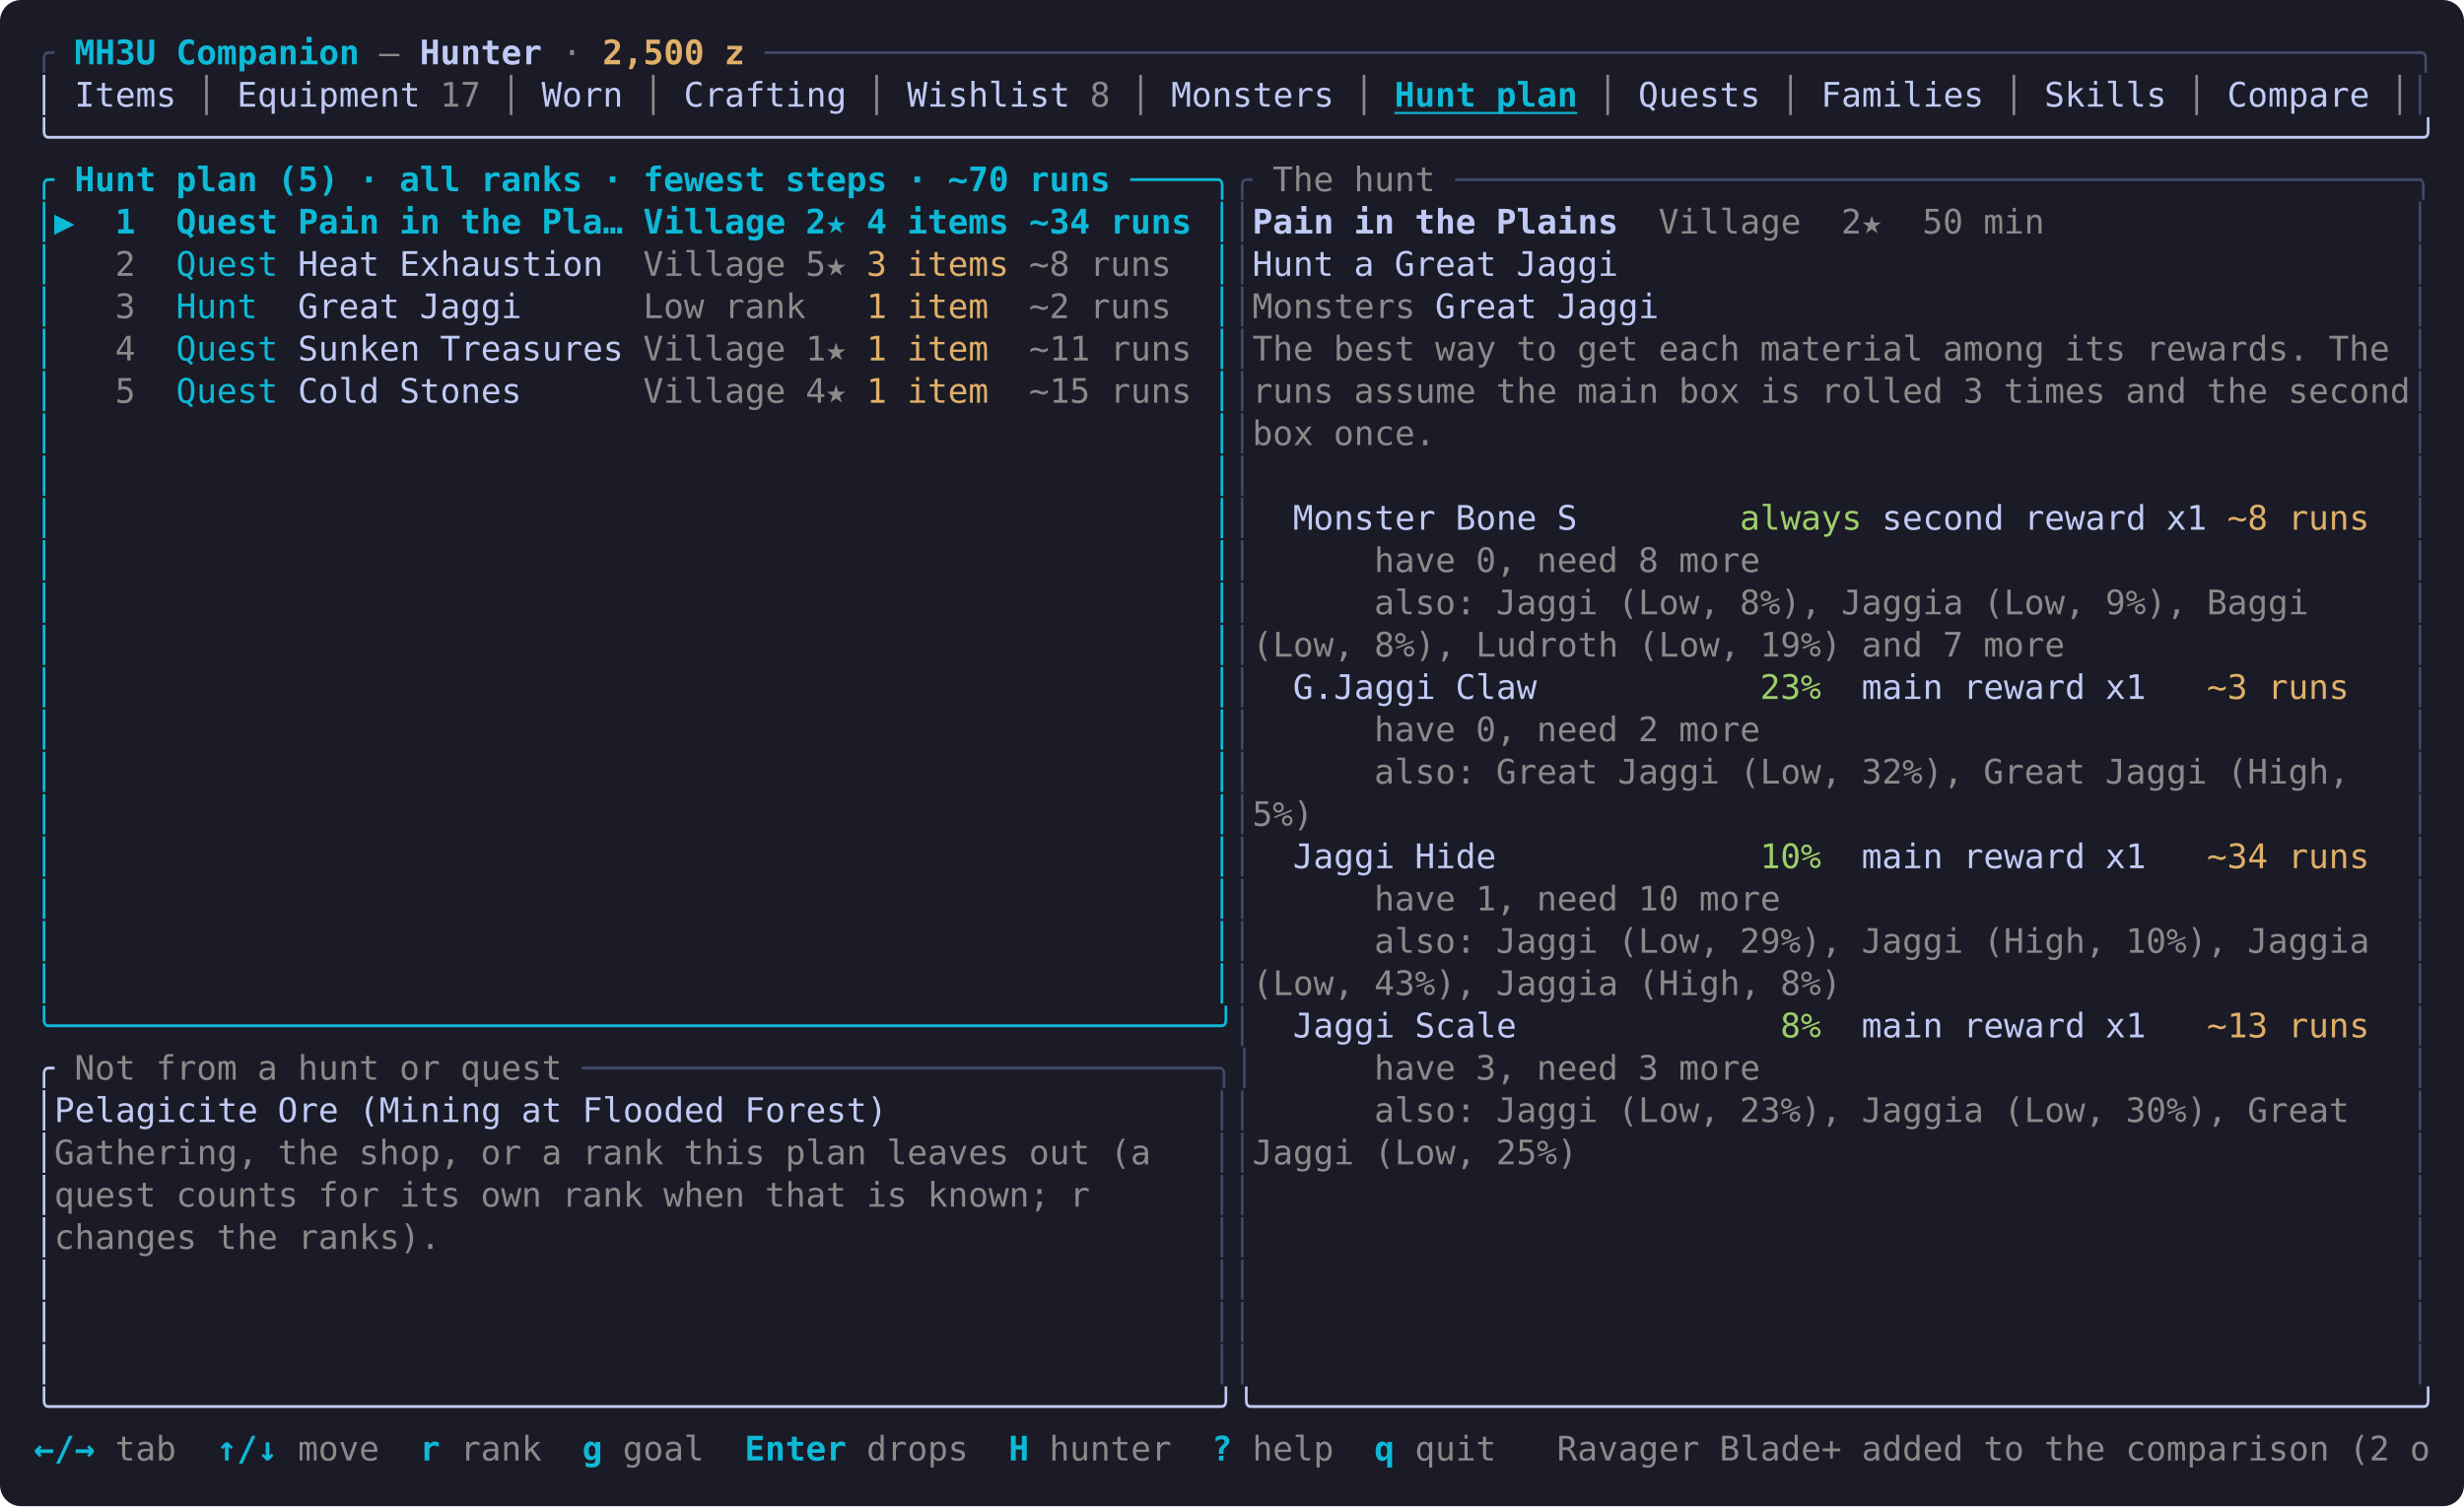
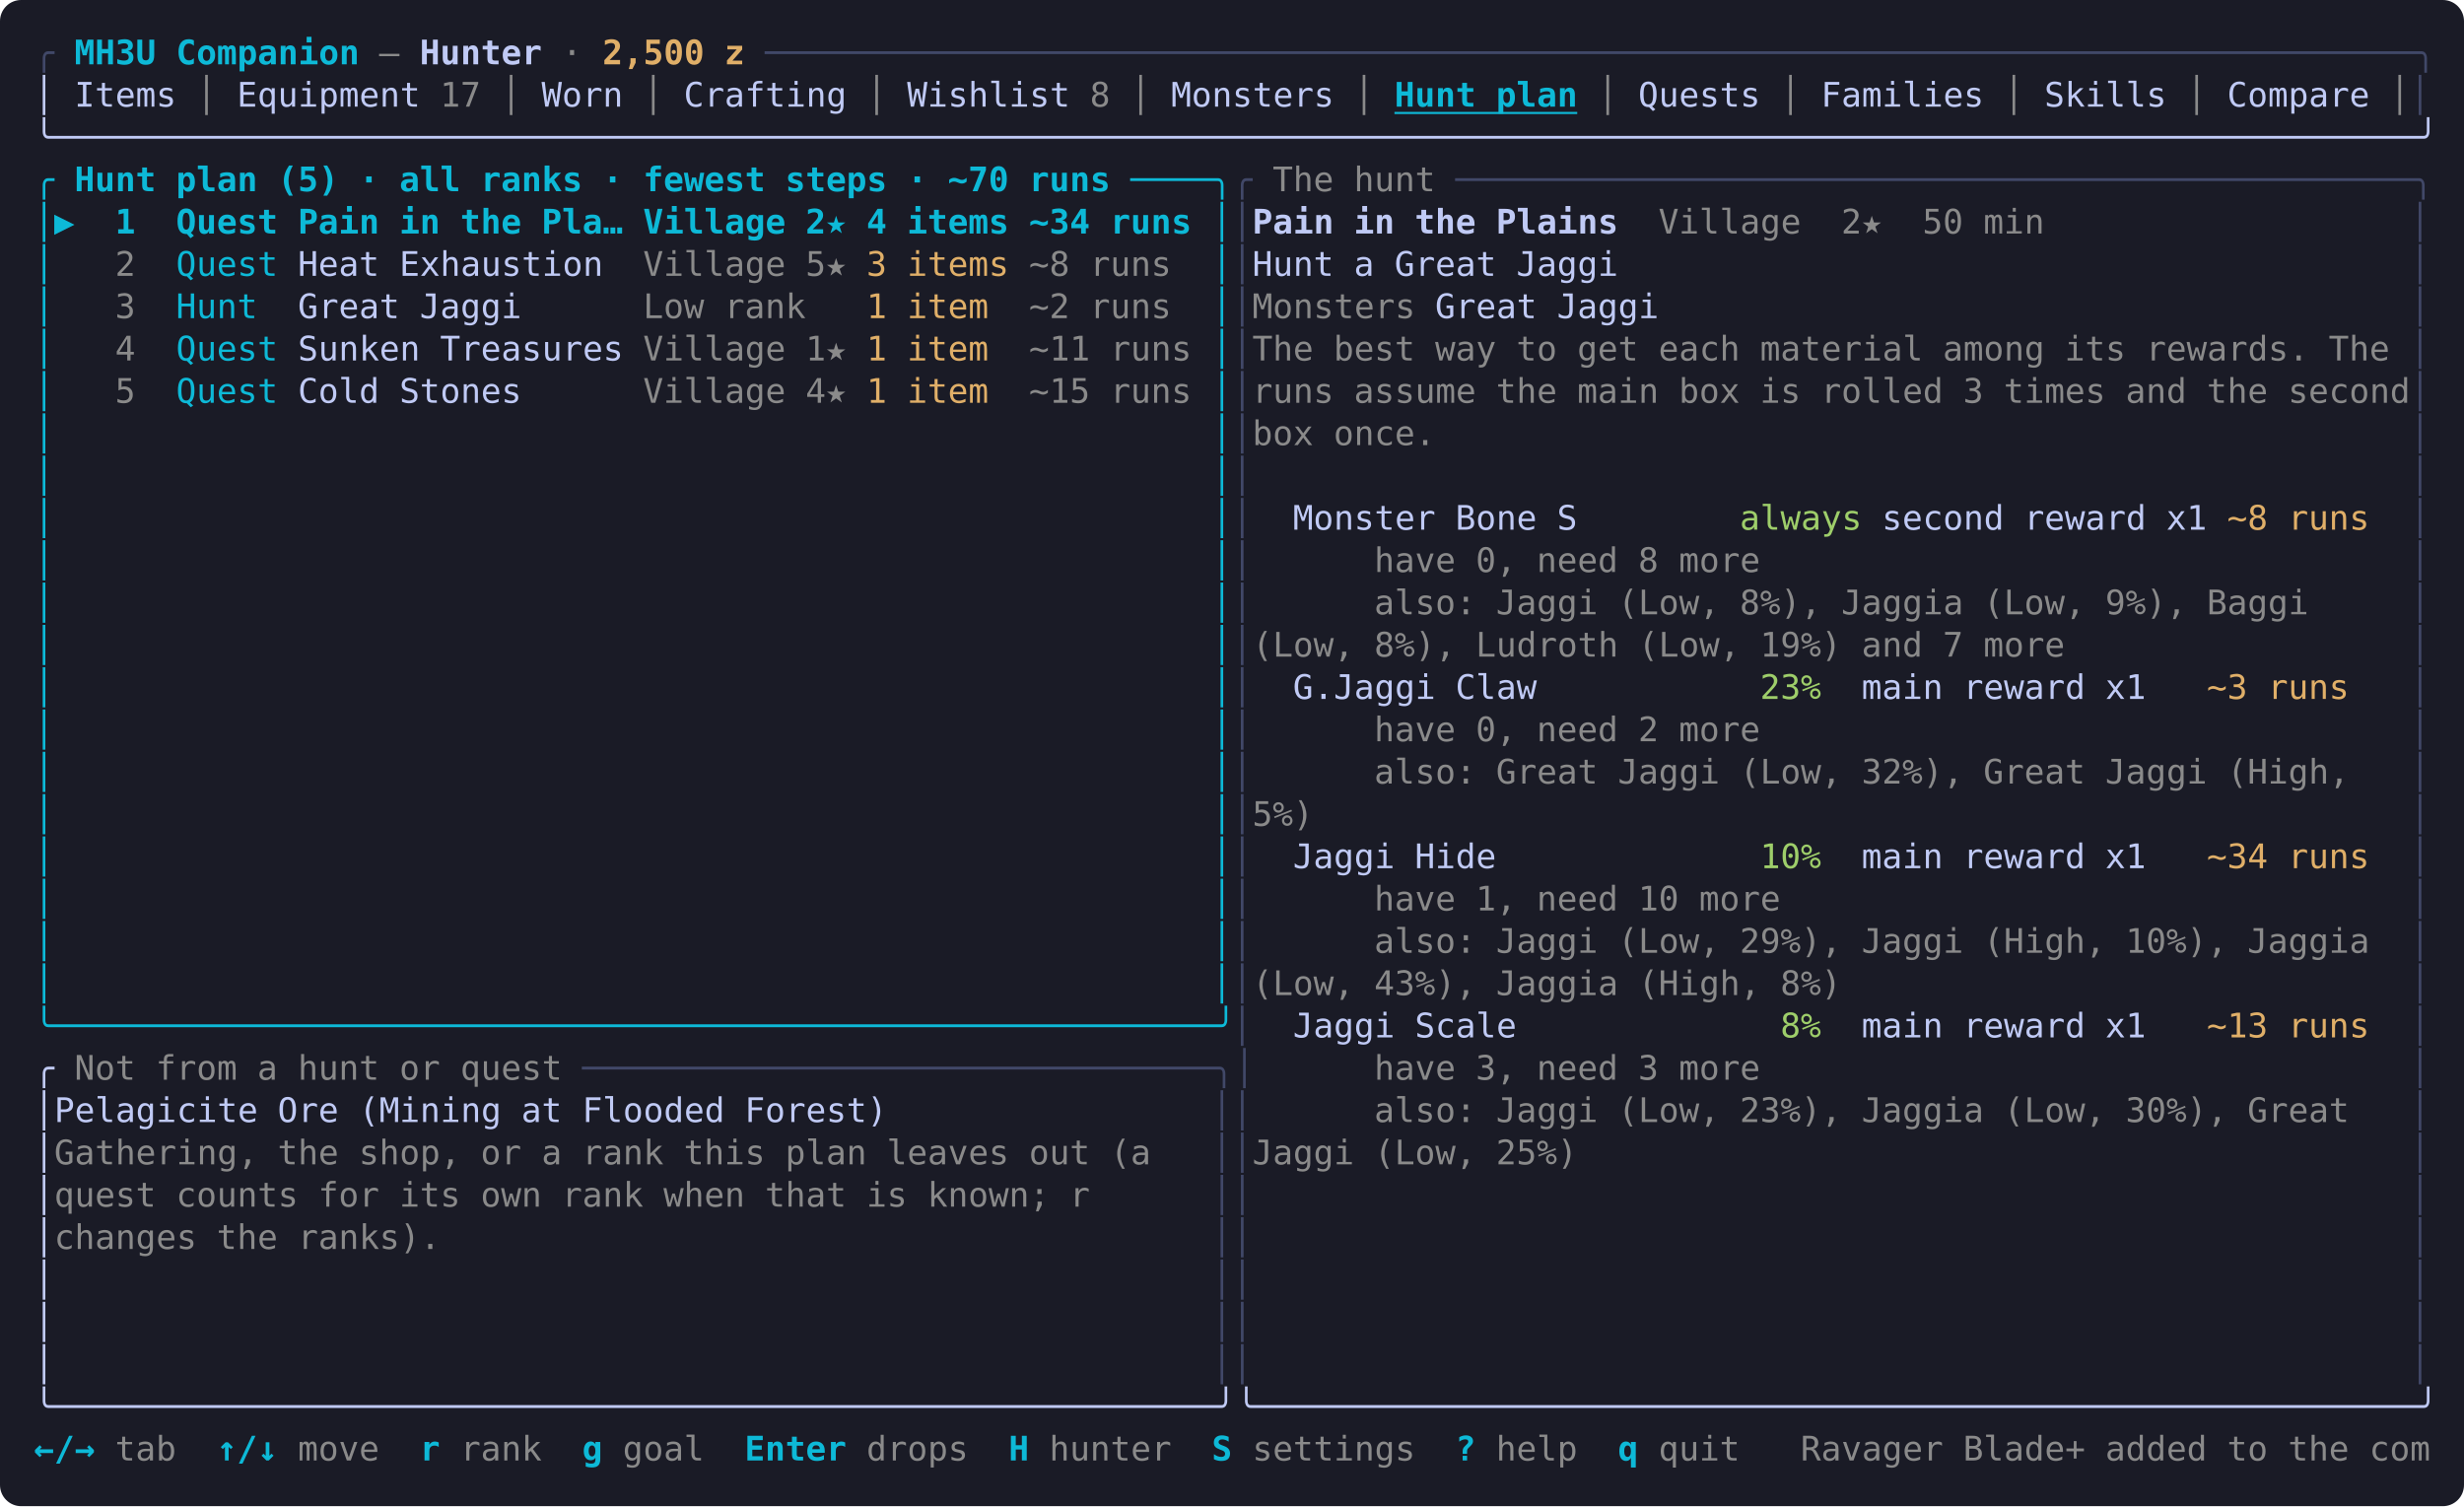
<svg xmlns="http://www.w3.org/2000/svg" width="1164.8" height="712" viewBox="0 0 1164.8 712" role="img">
  <rect width="100%" height="100%" rx="10" fill="#1a1b26" />
  <g font-family="'JetBrains Mono','JetBrainsMono Nerd Font','DejaVu Sans Mono',Menlo,Consolas,monospace" font-size="16">
    <text x="16.0" y="30.4" textLength="9.6" lengthAdjust="spacing" fill="#414868">╭</text>
    <text x="35.2" y="30.4" textLength="38.4" lengthAdjust="spacing" fill="#0db9d7" font-weight="bold">MH3U</text>
    <text x="83.2" y="30.4" textLength="86.4" lengthAdjust="spacing" fill="#0db9d7" font-weight="bold">Companion</text>
    <text x="179.2" y="30.4" textLength="9.6" lengthAdjust="spacing" fill="#8a8a8a">—</text>
    <text x="198.4" y="30.4" textLength="57.6" lengthAdjust="spacing" fill="#c0caf5" font-weight="bold">Hunter</text>
    <text x="265.6" y="30.4" textLength="9.6" lengthAdjust="spacing" fill="#8a8a8a">·</text>
    <text x="284.8" y="30.4" textLength="48.0" lengthAdjust="spacing" fill="#e0af68" font-weight="bold">2,500</text>
    <text x="342.4" y="30.4" textLength="9.6" lengthAdjust="spacing" fill="#e0af68" font-weight="bold">z</text>
    <text x="361.6" y="30.4" textLength="787.2" lengthAdjust="spacing" fill="#414868">─────────────────────────────────────────────────────────────────────────────────╮</text>
    <text x="16.0" y="50.4" textLength="9.6" lengthAdjust="spacing" fill="#c0caf5">│</text>
    <text x="35.2" y="50.4" textLength="48.0" lengthAdjust="spacing" fill="#c0caf5">Items</text>
    <text x="92.8" y="50.4" textLength="9.6" lengthAdjust="spacing" fill="#8a8a8a">│</text>
    <text x="112.0" y="50.4" textLength="86.4" lengthAdjust="spacing" fill="#c0caf5">Equipment</text>
    <text x="208.0" y="50.4" textLength="19.2" lengthAdjust="spacing" fill="#8a8a8a">17</text>
    <text x="236.8" y="50.4" textLength="9.6" lengthAdjust="spacing" fill="#8a8a8a">│</text>
    <text x="256.0" y="50.4" textLength="38.4" lengthAdjust="spacing" fill="#c0caf5">Worn</text>
    <text x="304.0" y="50.4" textLength="9.6" lengthAdjust="spacing" fill="#8a8a8a">│</text>
    <text x="323.2" y="50.4" textLength="76.8" lengthAdjust="spacing" fill="#c0caf5">Crafting</text>
    <text x="409.6" y="50.4" textLength="9.6" lengthAdjust="spacing" fill="#8a8a8a">│</text>
    <text x="428.8" y="50.4" textLength="76.8" lengthAdjust="spacing" fill="#c0caf5">Wishlist</text>
    <text x="515.2" y="50.4" textLength="9.6" lengthAdjust="spacing" fill="#8a8a8a">8</text>
    <text x="534.4" y="50.4" textLength="9.6" lengthAdjust="spacing" fill="#8a8a8a">│</text>
    <text x="553.6" y="50.4" textLength="76.8" lengthAdjust="spacing" fill="#c0caf5">Monsters</text>
    <text x="640.0" y="50.4" textLength="9.6" lengthAdjust="spacing" fill="#8a8a8a">│</text>
    <text x="659.2" y="50.4" textLength="38.4" lengthAdjust="spacing" fill="#0db9d7" font-weight="bold">Hunt</text>
    <text x="707.2" y="50.4" textLength="38.4" lengthAdjust="spacing" fill="#0db9d7" font-weight="bold">plan</text>
    <line x1="659.2" y1="53.4" x2="745.6" y2="53.4" stroke="#0db9d7" stroke-width="1" />
    <text x="755.2" y="50.4" textLength="9.6" lengthAdjust="spacing" fill="#8a8a8a">│</text>
    <text x="774.4" y="50.4" textLength="57.6" lengthAdjust="spacing" fill="#c0caf5">Quests</text>
    <text x="841.6" y="50.4" textLength="9.6" lengthAdjust="spacing" fill="#8a8a8a">│</text>
    <text x="860.8" y="50.4" textLength="76.8" lengthAdjust="spacing" fill="#c0caf5">Families</text>
    <text x="947.2" y="50.4" textLength="9.6" lengthAdjust="spacing" fill="#8a8a8a">│</text>
    <text x="966.4" y="50.4" textLength="57.6" lengthAdjust="spacing" fill="#c0caf5">Skills</text>
    <text x="1033.6" y="50.4" textLength="9.6" lengthAdjust="spacing" fill="#8a8a8a">│</text>
    <text x="1052.8" y="50.4" textLength="67.2" lengthAdjust="spacing" fill="#c0caf5">Compare</text>
    <text x="1129.6" y="50.4" textLength="9.6" lengthAdjust="spacing" fill="#8a8a8a">│</text>
    <text x="1139.2" y="50.4" textLength="9.6" lengthAdjust="spacing" fill="#414868">│</text>
    <text x="16.0" y="70.4" textLength="1132.8" lengthAdjust="spacing" fill="#c0caf5">╰────────────────────────────────────────────────────────────────────────────────────────────────────────────────────╯</text>
    <text x="16.0" y="90.4" textLength="9.6" lengthAdjust="spacing" fill="#0db9d7">╭</text>
    <text x="35.2" y="90.4" textLength="38.4" lengthAdjust="spacing" fill="#0db9d7" font-weight="bold">Hunt</text>
    <text x="83.2" y="90.4" textLength="38.4" lengthAdjust="spacing" fill="#0db9d7" font-weight="bold">plan</text>
    <text x="131.2" y="90.4" textLength="28.8" lengthAdjust="spacing" fill="#0db9d7" font-weight="bold">(5)</text>
    <text x="169.6" y="90.4" textLength="9.6" lengthAdjust="spacing" fill="#0db9d7" font-weight="bold">·</text>
    <text x="188.8" y="90.4" textLength="28.8" lengthAdjust="spacing" fill="#0db9d7" font-weight="bold">all</text>
    <text x="227.2" y="90.4" textLength="48.0" lengthAdjust="spacing" fill="#0db9d7" font-weight="bold">ranks</text>
    <text x="284.8" y="90.4" textLength="9.6" lengthAdjust="spacing" fill="#0db9d7" font-weight="bold">·</text>
    <text x="304.0" y="90.4" textLength="57.6" lengthAdjust="spacing" fill="#0db9d7" font-weight="bold">fewest</text>
    <text x="371.2" y="90.4" textLength="48.0" lengthAdjust="spacing" fill="#0db9d7" font-weight="bold">steps</text>
    <text x="428.8" y="90.4" textLength="9.6" lengthAdjust="spacing" fill="#0db9d7" font-weight="bold">·</text>
    <text x="448.0" y="90.4" textLength="28.8" lengthAdjust="spacing" fill="#0db9d7" font-weight="bold">~70</text>
    <text x="486.4" y="90.4" textLength="38.4" lengthAdjust="spacing" fill="#0db9d7" font-weight="bold">runs</text>
    <text x="534.4" y="90.4" textLength="48.0" lengthAdjust="spacing" fill="#0db9d7">────╮</text>
    <text x="582.4" y="90.4" textLength="9.6" lengthAdjust="spacing" fill="#414868">╭</text>
    <text x="601.6" y="90.4" textLength="28.8" lengthAdjust="spacing" fill="#8a8a8a">The</text>
    <text x="640.0" y="90.4" textLength="38.4" lengthAdjust="spacing" fill="#8a8a8a">hunt</text>
    <text x="688.0" y="90.4" textLength="460.8" lengthAdjust="spacing" fill="#414868">───────────────────────────────────────────────╮</text>
    <text x="16.0" y="110.4" textLength="9.6" lengthAdjust="spacing" fill="#0db9d7">│</text>
    <text x="25.6" y="110.4" textLength="9.6" lengthAdjust="spacing" fill="#0db9d7" font-weight="bold">▶︎</text>
    <text x="54.4" y="110.4" textLength="9.6" lengthAdjust="spacing" fill="#0db9d7" font-weight="bold">1</text>
    <text x="83.2" y="110.4" textLength="48.0" lengthAdjust="spacing" fill="#0db9d7" font-weight="bold">Quest</text>
    <text x="140.8" y="110.4" textLength="38.4" lengthAdjust="spacing" fill="#0db9d7" font-weight="bold">Pain</text>
    <text x="188.8" y="110.4" textLength="19.2" lengthAdjust="spacing" fill="#0db9d7" font-weight="bold">in</text>
    <text x="217.6" y="110.4" textLength="28.8" lengthAdjust="spacing" fill="#0db9d7" font-weight="bold">the</text>
    <text x="256.0" y="110.4" textLength="38.4" lengthAdjust="spacing" fill="#0db9d7" font-weight="bold">Pla…</text>
    <text x="304.0" y="110.4" textLength="67.2" lengthAdjust="spacing" fill="#0db9d7" font-weight="bold">Village</text>
    <text x="380.8" y="110.4" textLength="19.2" lengthAdjust="spacing" fill="#0db9d7" font-weight="bold">2★︎</text>
    <text x="409.6" y="110.4" textLength="9.6" lengthAdjust="spacing" fill="#0db9d7" font-weight="bold">4</text>
    <text x="428.8" y="110.4" textLength="48.0" lengthAdjust="spacing" fill="#0db9d7" font-weight="bold">items</text>
    <text x="486.4" y="110.4" textLength="28.8" lengthAdjust="spacing" fill="#0db9d7" font-weight="bold">~34</text>
    <text x="524.8" y="110.4" textLength="38.4" lengthAdjust="spacing" fill="#0db9d7" font-weight="bold">runs</text>
    <text x="572.8" y="110.4" textLength="9.6" lengthAdjust="spacing" fill="#0db9d7">│</text>
    <text x="582.4" y="110.4" textLength="9.6" lengthAdjust="spacing" fill="#414868">│</text>
    <text x="592.0" y="110.4" textLength="38.4" lengthAdjust="spacing" fill="#c0caf5" font-weight="bold">Pain</text>
    <text x="640.0" y="110.4" textLength="19.2" lengthAdjust="spacing" fill="#c0caf5" font-weight="bold">in</text>
    <text x="668.8" y="110.4" textLength="28.8" lengthAdjust="spacing" fill="#c0caf5" font-weight="bold">the</text>
    <text x="707.2" y="110.4" textLength="57.6" lengthAdjust="spacing" fill="#c0caf5" font-weight="bold">Plains</text>
    <text x="784.0" y="110.4" textLength="67.2" lengthAdjust="spacing" fill="#8a8a8a">Village</text>
    <text x="870.4" y="110.4" textLength="19.2" lengthAdjust="spacing" fill="#8a8a8a">2★︎</text>
    <text x="908.8" y="110.4" textLength="19.2" lengthAdjust="spacing" fill="#8a8a8a">50</text>
    <text x="937.6" y="110.4" textLength="28.8" lengthAdjust="spacing" fill="#8a8a8a">min</text>
    <text x="1139.2" y="110.4" textLength="9.6" lengthAdjust="spacing" fill="#414868">│</text>
    <text x="16.0" y="130.4" textLength="9.6" lengthAdjust="spacing" fill="#0db9d7">│</text>
    <text x="54.4" y="130.4" textLength="9.6" lengthAdjust="spacing" fill="#8a8a8a">2</text>
    <text x="83.2" y="130.4" textLength="48.0" lengthAdjust="spacing" fill="#0db9d7">Quest</text>
    <text x="140.8" y="130.4" textLength="38.4" lengthAdjust="spacing" fill="#c0caf5">Heat</text>
    <text x="188.8" y="130.4" textLength="96.0" lengthAdjust="spacing" fill="#c0caf5">Exhaustion</text>
    <text x="304.0" y="130.4" textLength="67.2" lengthAdjust="spacing" fill="#8a8a8a">Village</text>
    <text x="380.8" y="130.4" textLength="19.2" lengthAdjust="spacing" fill="#8a8a8a">5★︎</text>
    <text x="409.6" y="130.4" textLength="9.6" lengthAdjust="spacing" fill="#e0af68">3</text>
    <text x="428.8" y="130.4" textLength="48.0" lengthAdjust="spacing" fill="#e0af68">items</text>
    <text x="486.4" y="130.4" textLength="19.2" lengthAdjust="spacing" fill="#8a8a8a">~8</text>
    <text x="515.2" y="130.4" textLength="38.4" lengthAdjust="spacing" fill="#8a8a8a">runs</text>
    <text x="572.8" y="130.4" textLength="9.6" lengthAdjust="spacing" fill="#0db9d7">│</text>
    <text x="582.4" y="130.4" textLength="9.6" lengthAdjust="spacing" fill="#414868">│</text>
    <text x="592.0" y="130.4" textLength="38.4" lengthAdjust="spacing" fill="#c0caf5">Hunt</text>
    <text x="640.0" y="130.4" textLength="9.6" lengthAdjust="spacing" fill="#c0caf5">a</text>
    <text x="659.2" y="130.4" textLength="48.0" lengthAdjust="spacing" fill="#c0caf5">Great</text>
    <text x="716.8" y="130.4" textLength="48.0" lengthAdjust="spacing" fill="#c0caf5">Jaggi</text>
    <text x="1139.2" y="130.4" textLength="9.6" lengthAdjust="spacing" fill="#414868">│</text>
    <text x="16.0" y="150.4" textLength="9.6" lengthAdjust="spacing" fill="#0db9d7">│</text>
    <text x="54.4" y="150.4" textLength="9.6" lengthAdjust="spacing" fill="#8a8a8a">3</text>
    <text x="83.2" y="150.4" textLength="38.4" lengthAdjust="spacing" fill="#0db9d7">Hunt</text>
    <text x="140.8" y="150.4" textLength="48.0" lengthAdjust="spacing" fill="#c0caf5">Great</text>
    <text x="198.4" y="150.4" textLength="48.0" lengthAdjust="spacing" fill="#c0caf5">Jaggi</text>
    <text x="304.0" y="150.4" textLength="28.8" lengthAdjust="spacing" fill="#8a8a8a">Low</text>
    <text x="342.4" y="150.4" textLength="38.4" lengthAdjust="spacing" fill="#8a8a8a">rank</text>
    <text x="409.6" y="150.4" textLength="9.6" lengthAdjust="spacing" fill="#e0af68">1</text>
    <text x="428.8" y="150.4" textLength="38.4" lengthAdjust="spacing" fill="#e0af68">item</text>
    <text x="486.4" y="150.4" textLength="19.2" lengthAdjust="spacing" fill="#8a8a8a">~2</text>
    <text x="515.2" y="150.4" textLength="38.4" lengthAdjust="spacing" fill="#8a8a8a">runs</text>
    <text x="572.8" y="150.4" textLength="9.6" lengthAdjust="spacing" fill="#0db9d7">│</text>
    <text x="582.4" y="150.4" textLength="9.6" lengthAdjust="spacing" fill="#414868">│</text>
    <text x="592.0" y="150.4" textLength="76.8" lengthAdjust="spacing" fill="#8a8a8a">Monsters</text>
    <text x="678.4" y="150.4" textLength="48.0" lengthAdjust="spacing" fill="#c0caf5">Great</text>
    <text x="736.0" y="150.4" textLength="48.0" lengthAdjust="spacing" fill="#c0caf5">Jaggi</text>
    <text x="1139.2" y="150.4" textLength="9.6" lengthAdjust="spacing" fill="#414868">│</text>
    <text x="16.0" y="170.4" textLength="9.6" lengthAdjust="spacing" fill="#0db9d7">│</text>
    <text x="54.4" y="170.4" textLength="9.6" lengthAdjust="spacing" fill="#8a8a8a">4</text>
    <text x="83.2" y="170.4" textLength="48.0" lengthAdjust="spacing" fill="#0db9d7">Quest</text>
    <text x="140.8" y="170.4" textLength="57.6" lengthAdjust="spacing" fill="#c0caf5">Sunken</text>
    <text x="208.0" y="170.4" textLength="86.4" lengthAdjust="spacing" fill="#c0caf5">Treasures</text>
    <text x="304.0" y="170.4" textLength="67.2" lengthAdjust="spacing" fill="#8a8a8a">Village</text>
    <text x="380.8" y="170.4" textLength="19.2" lengthAdjust="spacing" fill="#8a8a8a">1★︎</text>
    <text x="409.6" y="170.4" textLength="9.6" lengthAdjust="spacing" fill="#e0af68">1</text>
    <text x="428.8" y="170.4" textLength="38.4" lengthAdjust="spacing" fill="#e0af68">item</text>
    <text x="486.4" y="170.4" textLength="28.8" lengthAdjust="spacing" fill="#8a8a8a">~11</text>
    <text x="524.8" y="170.4" textLength="38.4" lengthAdjust="spacing" fill="#8a8a8a">runs</text>
    <text x="572.8" y="170.4" textLength="9.6" lengthAdjust="spacing" fill="#0db9d7">│</text>
    <text x="582.4" y="170.4" textLength="9.6" lengthAdjust="spacing" fill="#414868">│</text>
    <text x="592.0" y="170.4" textLength="28.8" lengthAdjust="spacing" fill="#8a8a8a">The</text>
    <text x="630.4" y="170.4" textLength="38.4" lengthAdjust="spacing" fill="#8a8a8a">best</text>
    <text x="678.4" y="170.4" textLength="28.8" lengthAdjust="spacing" fill="#8a8a8a">way</text>
    <text x="716.8" y="170.4" textLength="19.2" lengthAdjust="spacing" fill="#8a8a8a">to</text>
    <text x="745.6" y="170.4" textLength="28.8" lengthAdjust="spacing" fill="#8a8a8a">get</text>
    <text x="784.0" y="170.4" textLength="38.4" lengthAdjust="spacing" fill="#8a8a8a">each</text>
    <text x="832.0" y="170.4" textLength="76.8" lengthAdjust="spacing" fill="#8a8a8a">material</text>
    <text x="918.4" y="170.4" textLength="48.0" lengthAdjust="spacing" fill="#8a8a8a">among</text>
    <text x="976.0" y="170.4" textLength="28.8" lengthAdjust="spacing" fill="#8a8a8a">its</text>
    <text x="1014.4" y="170.4" textLength="76.8" lengthAdjust="spacing" fill="#8a8a8a">rewards.</text>
    <text x="1100.8" y="170.4" textLength="28.8" lengthAdjust="spacing" fill="#8a8a8a">The</text>
    <text x="1139.2" y="170.4" textLength="9.6" lengthAdjust="spacing" fill="#414868">│</text>
    <text x="16.0" y="190.4" textLength="9.6" lengthAdjust="spacing" fill="#0db9d7">│</text>
    <text x="54.4" y="190.4" textLength="9.6" lengthAdjust="spacing" fill="#8a8a8a">5</text>
    <text x="83.2" y="190.4" textLength="48.0" lengthAdjust="spacing" fill="#0db9d7">Quest</text>
    <text x="140.8" y="190.4" textLength="38.4" lengthAdjust="spacing" fill="#c0caf5">Cold</text>
    <text x="188.8" y="190.4" textLength="57.6" lengthAdjust="spacing" fill="#c0caf5">Stones</text>
    <text x="304.0" y="190.4" textLength="67.2" lengthAdjust="spacing" fill="#8a8a8a">Village</text>
    <text x="380.8" y="190.4" textLength="19.2" lengthAdjust="spacing" fill="#8a8a8a">4★︎</text>
    <text x="409.6" y="190.4" textLength="9.6" lengthAdjust="spacing" fill="#e0af68">1</text>
    <text x="428.8" y="190.4" textLength="38.4" lengthAdjust="spacing" fill="#e0af68">item</text>
    <text x="486.4" y="190.4" textLength="28.8" lengthAdjust="spacing" fill="#8a8a8a">~15</text>
    <text x="524.8" y="190.4" textLength="38.4" lengthAdjust="spacing" fill="#8a8a8a">runs</text>
    <text x="572.8" y="190.4" textLength="9.6" lengthAdjust="spacing" fill="#0db9d7">│</text>
    <text x="582.4" y="190.4" textLength="9.6" lengthAdjust="spacing" fill="#414868">│</text>
    <text x="592.0" y="190.4" textLength="38.4" lengthAdjust="spacing" fill="#8a8a8a">runs</text>
    <text x="640.0" y="190.4" textLength="57.6" lengthAdjust="spacing" fill="#8a8a8a">assume</text>
    <text x="707.2" y="190.4" textLength="28.8" lengthAdjust="spacing" fill="#8a8a8a">the</text>
    <text x="745.6" y="190.4" textLength="38.4" lengthAdjust="spacing" fill="#8a8a8a">main</text>
    <text x="793.6" y="190.4" textLength="28.8" lengthAdjust="spacing" fill="#8a8a8a">box</text>
    <text x="832.0" y="190.4" textLength="19.2" lengthAdjust="spacing" fill="#8a8a8a">is</text>
    <text x="860.8" y="190.4" textLength="57.6" lengthAdjust="spacing" fill="#8a8a8a">rolled</text>
    <text x="928.0" y="190.4" textLength="9.6" lengthAdjust="spacing" fill="#8a8a8a">3</text>
    <text x="947.2" y="190.4" textLength="48.0" lengthAdjust="spacing" fill="#8a8a8a">times</text>
    <text x="1004.8" y="190.4" textLength="28.8" lengthAdjust="spacing" fill="#8a8a8a">and</text>
    <text x="1043.2" y="190.4" textLength="28.8" lengthAdjust="spacing" fill="#8a8a8a">the</text>
    <text x="1081.6" y="190.4" textLength="57.6" lengthAdjust="spacing" fill="#8a8a8a">second</text>
    <text x="1139.2" y="190.4" textLength="9.6" lengthAdjust="spacing" fill="#414868">│</text>
    <text x="16.0" y="210.4" textLength="9.6" lengthAdjust="spacing" fill="#0db9d7">│</text>
    <text x="572.8" y="210.4" textLength="9.6" lengthAdjust="spacing" fill="#0db9d7">│</text>
    <text x="582.4" y="210.4" textLength="9.6" lengthAdjust="spacing" fill="#414868">│</text>
    <text x="592.0" y="210.4" textLength="28.8" lengthAdjust="spacing" fill="#8a8a8a">box</text>
    <text x="630.4" y="210.4" textLength="48.0" lengthAdjust="spacing" fill="#8a8a8a">once.</text>
    <text x="1139.2" y="210.4" textLength="9.6" lengthAdjust="spacing" fill="#414868">│</text>
    <text x="16.0" y="230.4" textLength="9.6" lengthAdjust="spacing" fill="#0db9d7">│</text>
    <text x="572.8" y="230.4" textLength="9.6" lengthAdjust="spacing" fill="#0db9d7">│</text>
    <text x="582.4" y="230.4" textLength="9.6" lengthAdjust="spacing" fill="#414868">│</text>
    <text x="1139.2" y="230.4" textLength="9.6" lengthAdjust="spacing" fill="#414868">│</text>
    <text x="16.0" y="250.4" textLength="9.6" lengthAdjust="spacing" fill="#0db9d7">│</text>
    <text x="572.8" y="250.4" textLength="9.6" lengthAdjust="spacing" fill="#0db9d7">│</text>
    <text x="582.4" y="250.4" textLength="9.6" lengthAdjust="spacing" fill="#414868">│</text>
    <text x="611.2" y="250.4" textLength="67.2" lengthAdjust="spacing" fill="#c0caf5">Monster</text>
    <text x="688.0" y="250.4" textLength="38.4" lengthAdjust="spacing" fill="#c0caf5">Bone</text>
    <text x="736.0" y="250.4" textLength="9.6" lengthAdjust="spacing" fill="#c0caf5">S</text>
    <text x="822.4" y="250.4" textLength="57.6" lengthAdjust="spacing" fill="#9ece6a">always</text>
    <text x="889.6" y="250.4" textLength="57.6" lengthAdjust="spacing" fill="#c0caf5">second</text>
    <text x="956.8" y="250.4" textLength="57.6" lengthAdjust="spacing" fill="#c0caf5">reward</text>
    <text x="1024.0" y="250.4" textLength="19.2" lengthAdjust="spacing" fill="#c0caf5">x1</text>
    <text x="1052.8" y="250.4" textLength="19.2" lengthAdjust="spacing" fill="#e0af68">~8</text>
    <text x="1081.6" y="250.4" textLength="38.4" lengthAdjust="spacing" fill="#e0af68">runs</text>
    <text x="1139.2" y="250.4" textLength="9.6" lengthAdjust="spacing" fill="#414868">│</text>
    <text x="16.0" y="270.4" textLength="9.6" lengthAdjust="spacing" fill="#0db9d7">│</text>
    <text x="572.8" y="270.4" textLength="9.6" lengthAdjust="spacing" fill="#0db9d7">│</text>
    <text x="582.4" y="270.4" textLength="9.6" lengthAdjust="spacing" fill="#414868">│</text>
    <text x="649.6" y="270.4" textLength="38.4" lengthAdjust="spacing" fill="#8a8a8a">have</text>
    <text x="697.6" y="270.4" textLength="19.2" lengthAdjust="spacing" fill="#8a8a8a">0,</text>
    <text x="726.4" y="270.4" textLength="38.4" lengthAdjust="spacing" fill="#8a8a8a">need</text>
    <text x="774.4" y="270.4" textLength="9.6" lengthAdjust="spacing" fill="#8a8a8a">8</text>
    <text x="793.6" y="270.4" textLength="38.4" lengthAdjust="spacing" fill="#8a8a8a">more</text>
    <text x="1139.2" y="270.4" textLength="9.6" lengthAdjust="spacing" fill="#414868">│</text>
    <text x="16.0" y="290.4" textLength="9.6" lengthAdjust="spacing" fill="#0db9d7">│</text>
    <text x="572.8" y="290.4" textLength="9.6" lengthAdjust="spacing" fill="#0db9d7">│</text>
    <text x="582.4" y="290.4" textLength="9.6" lengthAdjust="spacing" fill="#414868">│</text>
    <text x="649.6" y="290.4" textLength="48.0" lengthAdjust="spacing" fill="#8a8a8a">also:</text>
    <text x="707.2" y="290.4" textLength="48.0" lengthAdjust="spacing" fill="#8a8a8a">Jaggi</text>
    <text x="764.8" y="290.4" textLength="48.0" lengthAdjust="spacing" fill="#8a8a8a">(Low,</text>
    <text x="822.4" y="290.4" textLength="38.4" lengthAdjust="spacing" fill="#8a8a8a">8%),</text>
    <text x="870.4" y="290.4" textLength="57.6" lengthAdjust="spacing" fill="#8a8a8a">Jaggia</text>
    <text x="937.6" y="290.4" textLength="48.0" lengthAdjust="spacing" fill="#8a8a8a">(Low,</text>
    <text x="995.2" y="290.4" textLength="38.4" lengthAdjust="spacing" fill="#8a8a8a">9%),</text>
    <text x="1043.2" y="290.4" textLength="48.0" lengthAdjust="spacing" fill="#8a8a8a">Baggi</text>
    <text x="1139.2" y="290.4" textLength="9.6" lengthAdjust="spacing" fill="#414868">│</text>
    <text x="16.0" y="310.4" textLength="9.6" lengthAdjust="spacing" fill="#0db9d7">│</text>
    <text x="572.8" y="310.4" textLength="9.6" lengthAdjust="spacing" fill="#0db9d7">│</text>
    <text x="582.4" y="310.4" textLength="9.6" lengthAdjust="spacing" fill="#414868">│</text>
    <text x="592.0" y="310.4" textLength="48.0" lengthAdjust="spacing" fill="#8a8a8a">(Low,</text>
    <text x="649.6" y="310.4" textLength="38.4" lengthAdjust="spacing" fill="#8a8a8a">8%),</text>
    <text x="697.6" y="310.4" textLength="67.2" lengthAdjust="spacing" fill="#8a8a8a">Ludroth</text>
    <text x="774.4" y="310.4" textLength="48.0" lengthAdjust="spacing" fill="#8a8a8a">(Low,</text>
    <text x="832.0" y="310.4" textLength="38.4" lengthAdjust="spacing" fill="#8a8a8a">19%)</text>
    <text x="880.0" y="310.4" textLength="28.8" lengthAdjust="spacing" fill="#8a8a8a">and</text>
    <text x="918.4" y="310.4" textLength="9.6" lengthAdjust="spacing" fill="#8a8a8a">7</text>
    <text x="937.6" y="310.4" textLength="38.4" lengthAdjust="spacing" fill="#8a8a8a">more</text>
    <text x="1139.2" y="310.4" textLength="9.6" lengthAdjust="spacing" fill="#414868">│</text>
    <text x="16.0" y="330.4" textLength="9.6" lengthAdjust="spacing" fill="#0db9d7">│</text>
    <text x="572.8" y="330.4" textLength="9.6" lengthAdjust="spacing" fill="#0db9d7">│</text>
    <text x="582.4" y="330.4" textLength="9.6" lengthAdjust="spacing" fill="#414868">│</text>
    <text x="611.2" y="330.4" textLength="67.2" lengthAdjust="spacing" fill="#c0caf5">G.Jaggi</text>
    <text x="688.0" y="330.4" textLength="38.4" lengthAdjust="spacing" fill="#c0caf5">Claw</text>
    <text x="832.0" y="330.4" textLength="28.8" lengthAdjust="spacing" fill="#9ece6a">23%</text>
    <text x="880.0" y="330.4" textLength="38.4" lengthAdjust="spacing" fill="#c0caf5">main</text>
    <text x="928.0" y="330.4" textLength="57.6" lengthAdjust="spacing" fill="#c0caf5">reward</text>
    <text x="995.2" y="330.4" textLength="19.2" lengthAdjust="spacing" fill="#c0caf5">x1</text>
    <text x="1043.2" y="330.4" textLength="19.2" lengthAdjust="spacing" fill="#e0af68">~3</text>
    <text x="1072.0" y="330.4" textLength="38.4" lengthAdjust="spacing" fill="#e0af68">runs</text>
    <text x="1139.2" y="330.4" textLength="9.6" lengthAdjust="spacing" fill="#414868">│</text>
    <text x="16.0" y="350.4" textLength="9.6" lengthAdjust="spacing" fill="#0db9d7">│</text>
    <text x="572.8" y="350.4" textLength="9.6" lengthAdjust="spacing" fill="#0db9d7">│</text>
    <text x="582.4" y="350.4" textLength="9.6" lengthAdjust="spacing" fill="#414868">│</text>
    <text x="649.6" y="350.4" textLength="38.4" lengthAdjust="spacing" fill="#8a8a8a">have</text>
    <text x="697.6" y="350.4" textLength="19.2" lengthAdjust="spacing" fill="#8a8a8a">0,</text>
    <text x="726.4" y="350.4" textLength="38.4" lengthAdjust="spacing" fill="#8a8a8a">need</text>
    <text x="774.4" y="350.4" textLength="9.6" lengthAdjust="spacing" fill="#8a8a8a">2</text>
    <text x="793.6" y="350.4" textLength="38.4" lengthAdjust="spacing" fill="#8a8a8a">more</text>
    <text x="1139.2" y="350.4" textLength="9.6" lengthAdjust="spacing" fill="#414868">│</text>
    <text x="16.0" y="370.4" textLength="9.6" lengthAdjust="spacing" fill="#0db9d7">│</text>
    <text x="572.8" y="370.4" textLength="9.6" lengthAdjust="spacing" fill="#0db9d7">│</text>
    <text x="582.4" y="370.4" textLength="9.6" lengthAdjust="spacing" fill="#414868">│</text>
    <text x="649.6" y="370.4" textLength="48.0" lengthAdjust="spacing" fill="#8a8a8a">also:</text>
    <text x="707.2" y="370.4" textLength="48.0" lengthAdjust="spacing" fill="#8a8a8a">Great</text>
    <text x="764.8" y="370.4" textLength="48.0" lengthAdjust="spacing" fill="#8a8a8a">Jaggi</text>
    <text x="822.4" y="370.4" textLength="48.0" lengthAdjust="spacing" fill="#8a8a8a">(Low,</text>
    <text x="880.0" y="370.4" textLength="48.0" lengthAdjust="spacing" fill="#8a8a8a">32%),</text>
    <text x="937.6" y="370.4" textLength="48.0" lengthAdjust="spacing" fill="#8a8a8a">Great</text>
    <text x="995.2" y="370.4" textLength="48.0" lengthAdjust="spacing" fill="#8a8a8a">Jaggi</text>
    <text x="1052.8" y="370.4" textLength="57.6" lengthAdjust="spacing" fill="#8a8a8a">(High,</text>
    <text x="1139.2" y="370.4" textLength="9.6" lengthAdjust="spacing" fill="#414868">│</text>
    <text x="16.0" y="390.4" textLength="9.6" lengthAdjust="spacing" fill="#0db9d7">│</text>
    <text x="572.8" y="390.4" textLength="9.6" lengthAdjust="spacing" fill="#0db9d7">│</text>
    <text x="582.4" y="390.4" textLength="9.6" lengthAdjust="spacing" fill="#414868">│</text>
    <text x="592.0" y="390.4" textLength="28.8" lengthAdjust="spacing" fill="#8a8a8a">5%)</text>
    <text x="1139.2" y="390.4" textLength="9.6" lengthAdjust="spacing" fill="#414868">│</text>
    <text x="16.0" y="410.4" textLength="9.6" lengthAdjust="spacing" fill="#0db9d7">│</text>
    <text x="572.8" y="410.4" textLength="9.6" lengthAdjust="spacing" fill="#0db9d7">│</text>
    <text x="582.4" y="410.4" textLength="9.6" lengthAdjust="spacing" fill="#414868">│</text>
    <text x="611.2" y="410.4" textLength="48.0" lengthAdjust="spacing" fill="#c0caf5">Jaggi</text>
    <text x="668.8" y="410.4" textLength="38.4" lengthAdjust="spacing" fill="#c0caf5">Hide</text>
    <text x="832.0" y="410.4" textLength="28.8" lengthAdjust="spacing" fill="#9ece6a">10%</text>
    <text x="880.0" y="410.4" textLength="38.4" lengthAdjust="spacing" fill="#c0caf5">main</text>
    <text x="928.0" y="410.4" textLength="57.6" lengthAdjust="spacing" fill="#c0caf5">reward</text>
    <text x="995.2" y="410.4" textLength="19.2" lengthAdjust="spacing" fill="#c0caf5">x1</text>
    <text x="1043.2" y="410.4" textLength="28.8" lengthAdjust="spacing" fill="#e0af68">~34</text>
    <text x="1081.6" y="410.4" textLength="38.4" lengthAdjust="spacing" fill="#e0af68">runs</text>
    <text x="1139.2" y="410.4" textLength="9.6" lengthAdjust="spacing" fill="#414868">│</text>
    <text x="16.0" y="430.4" textLength="9.6" lengthAdjust="spacing" fill="#0db9d7">│</text>
    <text x="572.8" y="430.4" textLength="9.6" lengthAdjust="spacing" fill="#0db9d7">│</text>
    <text x="582.4" y="430.4" textLength="9.6" lengthAdjust="spacing" fill="#414868">│</text>
    <text x="649.6" y="430.4" textLength="38.4" lengthAdjust="spacing" fill="#8a8a8a">have</text>
    <text x="697.6" y="430.4" textLength="19.2" lengthAdjust="spacing" fill="#8a8a8a">1,</text>
    <text x="726.4" y="430.4" textLength="38.4" lengthAdjust="spacing" fill="#8a8a8a">need</text>
    <text x="774.4" y="430.4" textLength="19.2" lengthAdjust="spacing" fill="#8a8a8a">10</text>
    <text x="803.2" y="430.4" textLength="38.4" lengthAdjust="spacing" fill="#8a8a8a">more</text>
    <text x="1139.2" y="430.4" textLength="9.6" lengthAdjust="spacing" fill="#414868">│</text>
    <text x="16.0" y="450.4" textLength="9.6" lengthAdjust="spacing" fill="#0db9d7">│</text>
    <text x="572.8" y="450.4" textLength="9.6" lengthAdjust="spacing" fill="#0db9d7">│</text>
    <text x="582.4" y="450.4" textLength="9.6" lengthAdjust="spacing" fill="#414868">│</text>
    <text x="649.6" y="450.4" textLength="48.0" lengthAdjust="spacing" fill="#8a8a8a">also:</text>
    <text x="707.2" y="450.4" textLength="48.0" lengthAdjust="spacing" fill="#8a8a8a">Jaggi</text>
    <text x="764.8" y="450.4" textLength="48.0" lengthAdjust="spacing" fill="#8a8a8a">(Low,</text>
    <text x="822.4" y="450.4" textLength="48.0" lengthAdjust="spacing" fill="#8a8a8a">29%),</text>
    <text x="880.0" y="450.4" textLength="48.0" lengthAdjust="spacing" fill="#8a8a8a">Jaggi</text>
    <text x="937.6" y="450.4" textLength="57.6" lengthAdjust="spacing" fill="#8a8a8a">(High,</text>
    <text x="1004.8" y="450.4" textLength="48.0" lengthAdjust="spacing" fill="#8a8a8a">10%),</text>
    <text x="1062.4" y="450.4" textLength="57.6" lengthAdjust="spacing" fill="#8a8a8a">Jaggia</text>
    <text x="1139.2" y="450.4" textLength="9.6" lengthAdjust="spacing" fill="#414868">│</text>
    <text x="16.0" y="470.4" textLength="9.6" lengthAdjust="spacing" fill="#0db9d7">│</text>
    <text x="572.8" y="470.4" textLength="9.6" lengthAdjust="spacing" fill="#0db9d7">│</text>
    <text x="582.4" y="470.4" textLength="9.6" lengthAdjust="spacing" fill="#414868">│</text>
    <text x="592.0" y="470.4" textLength="48.0" lengthAdjust="spacing" fill="#8a8a8a">(Low,</text>
    <text x="649.6" y="470.4" textLength="48.0" lengthAdjust="spacing" fill="#8a8a8a">43%),</text>
    <text x="707.2" y="470.4" textLength="57.6" lengthAdjust="spacing" fill="#8a8a8a">Jaggia</text>
    <text x="774.4" y="470.4" textLength="57.6" lengthAdjust="spacing" fill="#8a8a8a">(High,</text>
    <text x="841.6" y="470.4" textLength="28.8" lengthAdjust="spacing" fill="#8a8a8a">8%)</text>
    <text x="1139.2" y="470.4" textLength="9.6" lengthAdjust="spacing" fill="#414868">│</text>
    <text x="16.0" y="490.4" textLength="566.4" lengthAdjust="spacing" fill="#0db9d7">╰─────────────────────────────────────────────────────────╯</text>
    <text x="582.4" y="490.4" textLength="9.6" lengthAdjust="spacing" fill="#414868">│</text>
    <text x="611.2" y="490.4" textLength="48.0" lengthAdjust="spacing" fill="#c0caf5">Jaggi</text>
    <text x="668.8" y="490.4" textLength="48.0" lengthAdjust="spacing" fill="#c0caf5">Scale</text>
    <text x="841.6" y="490.4" textLength="19.2" lengthAdjust="spacing" fill="#9ece6a">8%</text>
    <text x="880.0" y="490.4" textLength="38.4" lengthAdjust="spacing" fill="#c0caf5">main</text>
    <text x="928.0" y="490.4" textLength="57.6" lengthAdjust="spacing" fill="#c0caf5">reward</text>
    <text x="995.2" y="490.4" textLength="19.2" lengthAdjust="spacing" fill="#c0caf5">x1</text>
    <text x="1043.2" y="490.4" textLength="28.8" lengthAdjust="spacing" fill="#e0af68">~13</text>
    <text x="1081.6" y="490.4" textLength="38.4" lengthAdjust="spacing" fill="#e0af68">runs</text>
    <text x="1139.2" y="490.4" textLength="9.6" lengthAdjust="spacing" fill="#414868">│</text>
    <text x="16.0" y="510.4" textLength="9.6" lengthAdjust="spacing" fill="#c0caf5">╭</text>
    <text x="35.2" y="510.4" textLength="28.8" lengthAdjust="spacing" fill="#8a8a8a">Not</text>
    <text x="73.6" y="510.4" textLength="38.4" lengthAdjust="spacing" fill="#8a8a8a">from</text>
    <text x="121.6" y="510.4" textLength="9.6" lengthAdjust="spacing" fill="#8a8a8a">a</text>
    <text x="140.8" y="510.4" textLength="38.4" lengthAdjust="spacing" fill="#8a8a8a">hunt</text>
    <text x="188.8" y="510.4" textLength="19.2" lengthAdjust="spacing" fill="#8a8a8a">or</text>
    <text x="217.6" y="510.4" textLength="48.0" lengthAdjust="spacing" fill="#8a8a8a">quest</text>
    <text x="275.2" y="510.4" textLength="316.8" lengthAdjust="spacing" fill="#414868">───────────────────────────────╮│</text>
    <text x="649.6" y="510.4" textLength="38.4" lengthAdjust="spacing" fill="#8a8a8a">have</text>
    <text x="697.6" y="510.4" textLength="19.2" lengthAdjust="spacing" fill="#8a8a8a">3,</text>
    <text x="726.4" y="510.4" textLength="38.4" lengthAdjust="spacing" fill="#8a8a8a">need</text>
    <text x="774.4" y="510.4" textLength="9.6" lengthAdjust="spacing" fill="#8a8a8a">3</text>
    <text x="793.6" y="510.4" textLength="38.4" lengthAdjust="spacing" fill="#8a8a8a">more</text>
    <text x="1139.2" y="510.4" textLength="9.6" lengthAdjust="spacing" fill="#414868">│</text>
    <text x="16.0" y="530.4" textLength="105.6" lengthAdjust="spacing" fill="#c0caf5">│Pelagicite</text>
    <text x="131.2" y="530.4" textLength="28.8" lengthAdjust="spacing" fill="#c0caf5">Ore</text>
    <text x="169.6" y="530.4" textLength="67.2" lengthAdjust="spacing" fill="#c0caf5">(Mining</text>
    <text x="246.4" y="530.4" textLength="19.2" lengthAdjust="spacing" fill="#c0caf5">at</text>
    <text x="275.2" y="530.4" textLength="67.2" lengthAdjust="spacing" fill="#c0caf5">Flooded</text>
    <text x="352.0" y="530.4" textLength="67.2" lengthAdjust="spacing" fill="#c0caf5">Forest)</text>
    <text x="572.8" y="530.4" textLength="19.2" lengthAdjust="spacing" fill="#414868">││</text>
    <text x="649.6" y="530.4" textLength="48.0" lengthAdjust="spacing" fill="#8a8a8a">also:</text>
    <text x="707.2" y="530.4" textLength="48.0" lengthAdjust="spacing" fill="#8a8a8a">Jaggi</text>
    <text x="764.8" y="530.4" textLength="48.0" lengthAdjust="spacing" fill="#8a8a8a">(Low,</text>
    <text x="822.4" y="530.4" textLength="48.0" lengthAdjust="spacing" fill="#8a8a8a">23%),</text>
    <text x="880.0" y="530.4" textLength="57.6" lengthAdjust="spacing" fill="#8a8a8a">Jaggia</text>
    <text x="947.2" y="530.4" textLength="48.0" lengthAdjust="spacing" fill="#8a8a8a">(Low,</text>
    <text x="1004.8" y="530.4" textLength="48.0" lengthAdjust="spacing" fill="#8a8a8a">30%),</text>
    <text x="1062.4" y="530.4" textLength="48.0" lengthAdjust="spacing" fill="#8a8a8a">Great</text>
    <text x="1139.2" y="530.4" textLength="9.6" lengthAdjust="spacing" fill="#414868">│</text>
    <text x="16.0" y="550.4" textLength="9.6" lengthAdjust="spacing" fill="#c0caf5">│</text>
    <text x="25.6" y="550.4" textLength="96.0" lengthAdjust="spacing" fill="#8a8a8a">Gathering,</text>
    <text x="131.2" y="550.4" textLength="28.8" lengthAdjust="spacing" fill="#8a8a8a">the</text>
    <text x="169.6" y="550.4" textLength="48.0" lengthAdjust="spacing" fill="#8a8a8a">shop,</text>
    <text x="227.2" y="550.4" textLength="19.2" lengthAdjust="spacing" fill="#8a8a8a">or</text>
    <text x="256.0" y="550.4" textLength="9.6" lengthAdjust="spacing" fill="#8a8a8a">a</text>
    <text x="275.2" y="550.4" textLength="38.4" lengthAdjust="spacing" fill="#8a8a8a">rank</text>
    <text x="323.2" y="550.4" textLength="38.4" lengthAdjust="spacing" fill="#8a8a8a">this</text>
    <text x="371.2" y="550.4" textLength="38.4" lengthAdjust="spacing" fill="#8a8a8a">plan</text>
    <text x="419.2" y="550.4" textLength="57.6" lengthAdjust="spacing" fill="#8a8a8a">leaves</text>
    <text x="486.4" y="550.4" textLength="28.8" lengthAdjust="spacing" fill="#8a8a8a">out</text>
    <text x="524.8" y="550.4" textLength="19.2" lengthAdjust="spacing" fill="#8a8a8a">(a</text>
    <text x="572.8" y="550.4" textLength="19.2" lengthAdjust="spacing" fill="#414868">││</text>
    <text x="592.0" y="550.4" textLength="48.0" lengthAdjust="spacing" fill="#8a8a8a">Jaggi</text>
    <text x="649.6" y="550.4" textLength="48.0" lengthAdjust="spacing" fill="#8a8a8a">(Low,</text>
    <text x="707.2" y="550.4" textLength="38.4" lengthAdjust="spacing" fill="#8a8a8a">25%)</text>
    <text x="1139.2" y="550.4" textLength="9.6" lengthAdjust="spacing" fill="#414868">│</text>
    <text x="16.0" y="570.4" textLength="9.6" lengthAdjust="spacing" fill="#c0caf5">│</text>
    <text x="25.6" y="570.4" textLength="48.0" lengthAdjust="spacing" fill="#8a8a8a">quest</text>
    <text x="83.2" y="570.4" textLength="57.6" lengthAdjust="spacing" fill="#8a8a8a">counts</text>
    <text x="150.4" y="570.4" textLength="28.8" lengthAdjust="spacing" fill="#8a8a8a">for</text>
    <text x="188.8" y="570.4" textLength="28.8" lengthAdjust="spacing" fill="#8a8a8a">its</text>
    <text x="227.2" y="570.4" textLength="28.8" lengthAdjust="spacing" fill="#8a8a8a">own</text>
    <text x="265.6" y="570.4" textLength="38.4" lengthAdjust="spacing" fill="#8a8a8a">rank</text>
    <text x="313.6" y="570.4" textLength="38.4" lengthAdjust="spacing" fill="#8a8a8a">when</text>
    <text x="361.6" y="570.4" textLength="38.4" lengthAdjust="spacing" fill="#8a8a8a">that</text>
    <text x="409.6" y="570.4" textLength="19.2" lengthAdjust="spacing" fill="#8a8a8a">is</text>
    <text x="438.4" y="570.4" textLength="57.6" lengthAdjust="spacing" fill="#8a8a8a">known;</text>
    <text x="505.6" y="570.4" textLength="9.6" lengthAdjust="spacing" fill="#8a8a8a">r</text>
    <text x="572.8" y="570.4" textLength="19.2" lengthAdjust="spacing" fill="#414868">││</text>
    <text x="1139.2" y="570.4" textLength="9.6" lengthAdjust="spacing" fill="#414868">│</text>
    <text x="16.0" y="590.4" textLength="9.6" lengthAdjust="spacing" fill="#c0caf5">│</text>
    <text x="25.6" y="590.4" textLength="67.2" lengthAdjust="spacing" fill="#8a8a8a">changes</text>
    <text x="102.4" y="590.4" textLength="28.8" lengthAdjust="spacing" fill="#8a8a8a">the</text>
    <text x="140.8" y="590.4" textLength="67.2" lengthAdjust="spacing" fill="#8a8a8a">ranks).</text>
    <text x="572.8" y="590.4" textLength="19.2" lengthAdjust="spacing" fill="#414868">││</text>
    <text x="1139.2" y="590.4" textLength="9.6" lengthAdjust="spacing" fill="#414868">│</text>
    <text x="16.0" y="610.4" textLength="9.6" lengthAdjust="spacing" fill="#c0caf5">│</text>
    <text x="572.8" y="610.4" textLength="19.2" lengthAdjust="spacing" fill="#414868">││</text>
    <text x="1139.2" y="610.4" textLength="9.6" lengthAdjust="spacing" fill="#414868">│</text>
    <text x="16.0" y="630.4" textLength="9.6" lengthAdjust="spacing" fill="#c0caf5">│</text>
    <text x="572.8" y="630.4" textLength="19.2" lengthAdjust="spacing" fill="#414868">││</text>
    <text x="1139.2" y="630.4" textLength="9.6" lengthAdjust="spacing" fill="#414868">│</text>
    <text x="16.0" y="650.4" textLength="9.6" lengthAdjust="spacing" fill="#c0caf5">│</text>
    <text x="572.8" y="650.4" textLength="19.2" lengthAdjust="spacing" fill="#414868">││</text>
    <text x="1139.2" y="650.4" textLength="9.6" lengthAdjust="spacing" fill="#414868">│</text>
    <text x="16.0" y="670.4" textLength="1132.8" lengthAdjust="spacing" fill="#c0caf5">╰─────────────────────────────────────────────────────────╯╰─────────────────────────────────────────────────────────╯</text>
    <text x="16.0" y="690.4" textLength="28.8" lengthAdjust="spacing" fill="#0db9d7" font-weight="bold">←/→</text>
    <text x="54.4" y="690.4" textLength="28.8" lengthAdjust="spacing" fill="#8a8a8a">tab</text>
    <text x="102.4" y="690.4" textLength="28.8" lengthAdjust="spacing" fill="#0db9d7" font-weight="bold">↑/↓</text>
    <text x="140.8" y="690.4" textLength="38.4" lengthAdjust="spacing" fill="#8a8a8a">move</text>
    <text x="198.4" y="690.4" textLength="9.6" lengthAdjust="spacing" fill="#0db9d7" font-weight="bold">r</text>
    <text x="217.6" y="690.4" textLength="38.4" lengthAdjust="spacing" fill="#8a8a8a">rank</text>
    <text x="275.2" y="690.4" textLength="9.6" lengthAdjust="spacing" fill="#0db9d7" font-weight="bold">g</text>
    <text x="294.4" y="690.4" textLength="38.4" lengthAdjust="spacing" fill="#8a8a8a">goal</text>
    <text x="352.0" y="690.4" textLength="48.0" lengthAdjust="spacing" fill="#0db9d7" font-weight="bold">Enter</text>
    <text x="409.6" y="690.4" textLength="48.0" lengthAdjust="spacing" fill="#8a8a8a">drops</text>
    <text x="476.8" y="690.4" textLength="9.6" lengthAdjust="spacing" fill="#0db9d7" font-weight="bold">H</text>
    <text x="496.0" y="690.4" textLength="57.6" lengthAdjust="spacing" fill="#8a8a8a">hunter</text>
-     <text x="572.8" y="690.4" textLength="9.6" lengthAdjust="spacing" fill="#0db9d7" font-weight="bold">?</text>
-     <text x="592.0" y="690.4" textLength="38.4" lengthAdjust="spacing" fill="#8a8a8a">help</text>
-     <text x="649.6" y="690.4" textLength="9.6" lengthAdjust="spacing" fill="#0db9d7" font-weight="bold">q</text>
-     <text x="668.8" y="690.4" textLength="38.4" lengthAdjust="spacing" fill="#8a8a8a">quit</text>
-     <text x="736.0" y="690.4" textLength="67.2" lengthAdjust="spacing" fill="#8a8a8a">Ravager</text>
-     <text x="812.8" y="690.4" textLength="57.6" lengthAdjust="spacing" fill="#8a8a8a">Blade+</text>
-     <text x="880.0" y="690.4" textLength="48.0" lengthAdjust="spacing" fill="#8a8a8a">added</text>
-     <text x="937.6" y="690.4" textLength="19.2" lengthAdjust="spacing" fill="#8a8a8a">to</text>
-     <text x="966.4" y="690.4" textLength="28.8" lengthAdjust="spacing" fill="#8a8a8a">the</text>
-     <text x="1004.8" y="690.4" textLength="96.0" lengthAdjust="spacing" fill="#8a8a8a">comparison</text>
-     <text x="1110.4" y="690.4" textLength="19.2" lengthAdjust="spacing" fill="#8a8a8a">(2</text>
-     <text x="1139.2" y="690.4" textLength="9.6" lengthAdjust="spacing" fill="#8a8a8a">o</text>
+     <text x="572.8" y="690.4" textLength="9.6" lengthAdjust="spacing" fill="#0db9d7" font-weight="bold">S</text>
+     <text x="592.0" y="690.4" textLength="76.8" lengthAdjust="spacing" fill="#8a8a8a">settings</text>
+     <text x="688.0" y="690.4" textLength="9.6" lengthAdjust="spacing" fill="#0db9d7" font-weight="bold">?</text>
+     <text x="707.2" y="690.4" textLength="38.4" lengthAdjust="spacing" fill="#8a8a8a">help</text>
+     <text x="764.8" y="690.4" textLength="9.6" lengthAdjust="spacing" fill="#0db9d7" font-weight="bold">q</text>
+     <text x="784.0" y="690.4" textLength="38.4" lengthAdjust="spacing" fill="#8a8a8a">quit</text>
+     <text x="851.2" y="690.4" textLength="67.2" lengthAdjust="spacing" fill="#8a8a8a">Ravager</text>
+     <text x="928.0" y="690.4" textLength="57.6" lengthAdjust="spacing" fill="#8a8a8a">Blade+</text>
+     <text x="995.2" y="690.4" textLength="48.0" lengthAdjust="spacing" fill="#8a8a8a">added</text>
+     <text x="1052.8" y="690.4" textLength="19.2" lengthAdjust="spacing" fill="#8a8a8a">to</text>
+     <text x="1081.6" y="690.4" textLength="28.8" lengthAdjust="spacing" fill="#8a8a8a">the</text>
+     <text x="1120.0" y="690.4" textLength="28.8" lengthAdjust="spacing" fill="#8a8a8a">com</text>
  </g>
</svg>
